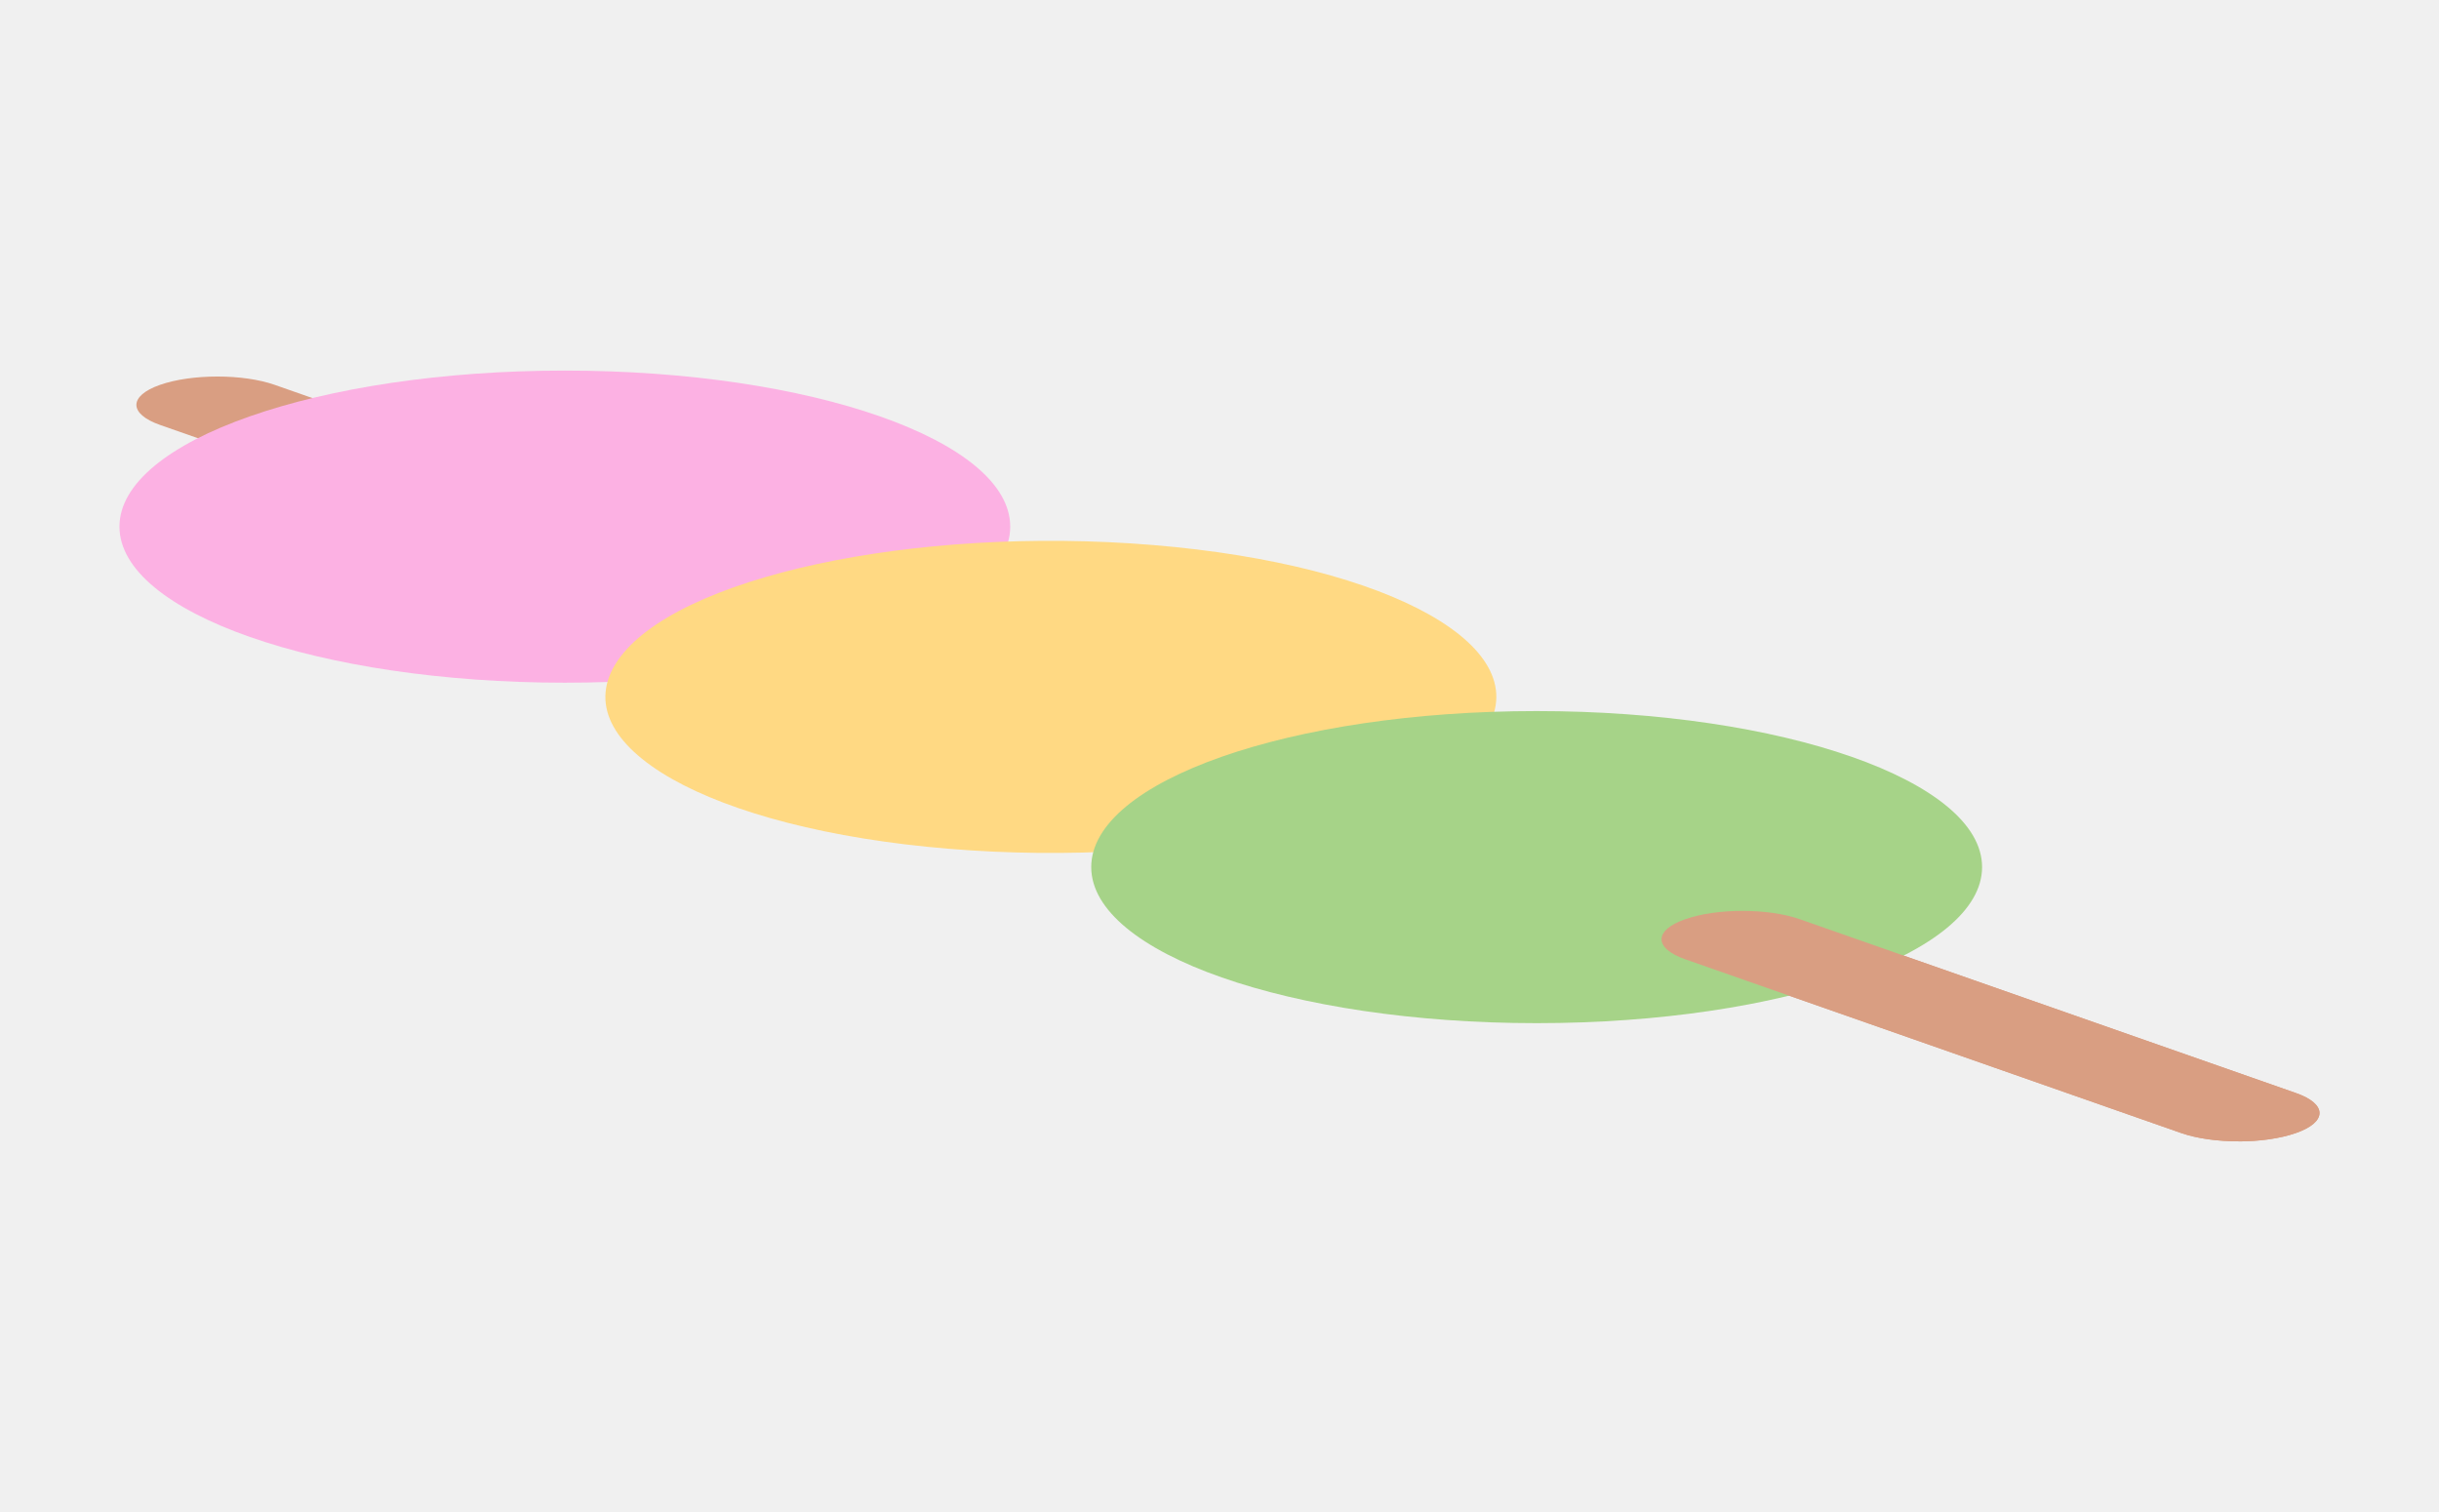
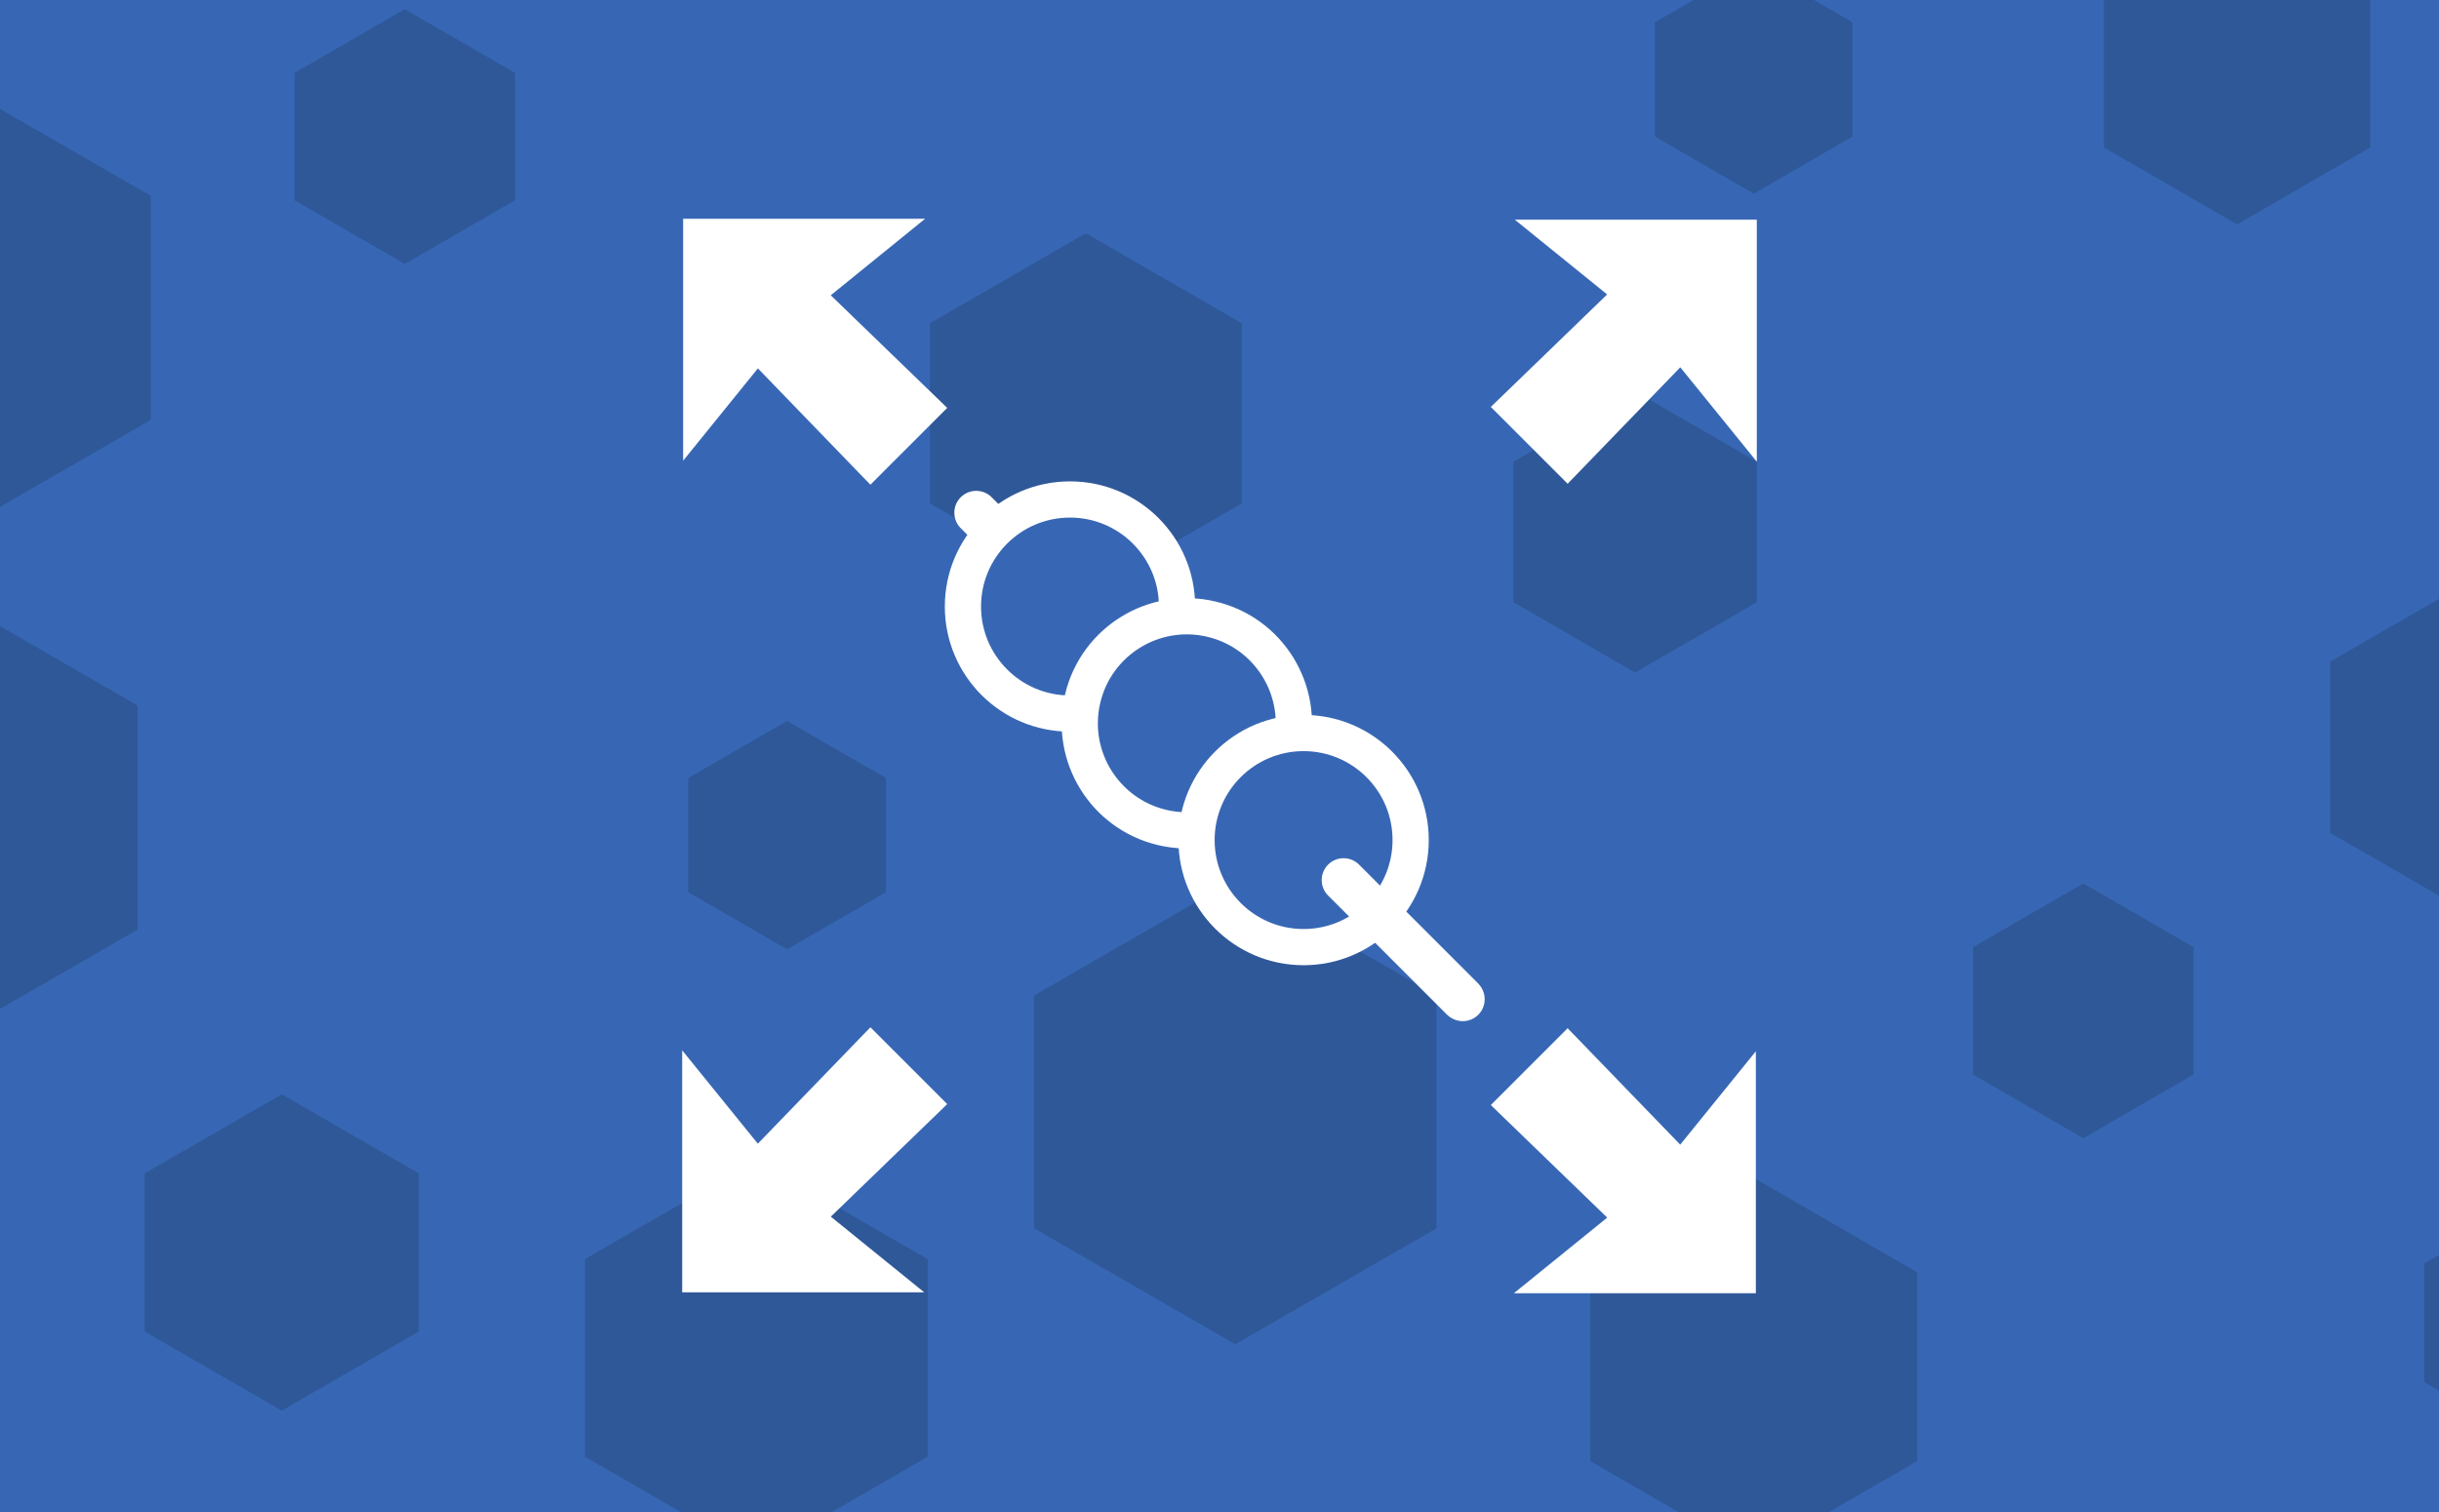
<svg xmlns="http://www.w3.org/2000/svg" width="600" height="372" viewBox="0 0 158.751 98.424">
-   <g stroke-miterlimit="10" data-paper-data="{&quot;isPaintingLayer&quot;:true}" style="mix-blend-mode:normal">
-     <path fill="#d99e82" d="M145.703 74.297c-1.346 0-2.695-.18-3.725-.538L10.42 27.662c-2.056-.721-2.056-1.894 0-2.612 2.06-.72 5.4-.72 7.456 0L149.43 71.148c2.06.717 2.06 1.89 0 2.611-1.03.359-2.378.542-3.727.542z" />
-     <path fill="#fcb1e3" d="M65.754 34.28c0 5.611-12.977 10.16-28.988 10.16-16.013 0-28.99-4.552-28.99-10.16 0-5.608 12.98-10.157 28.99-10.157 16.01 0 28.988 4.549 28.988 10.157z" />
-     <path fill="#ffd983" d="M61.737 55.25c-15.582-1.289-25.23-6.76-21.552-12.22 3.681-5.461 19.293-8.84 34.875-7.551 15.582 1.29 25.233 6.76 21.552 12.22-3.678 5.461-19.293 8.84-34.875 7.551z" />
-     <path fill="#a6d388" d="M129.011 56.443c0 5.611-12.983 10.16-28.994 10.16-16.01 0-28.99-4.552-28.99-10.16 0-5.608 12.98-10.156 28.99-10.156 16.01 0 28.994 4.548 28.994 10.156z" />
-     <path fill="#d99e82" d="M145.703 74.297c-1.346 0-2.695-.18-3.725-.538l-32.286-11.313c-2.06-.72-2.06-1.893 0-2.61 2.06-.722 5.392-.722 7.452 0l32.286 11.312c2.06.72 2.06 1.893 0 2.611-1.03.359-2.378.542-3.727.542z" />
+   <path fill="#3767b4" d="M0 98.425V-.001h158.751v98.426z" style="fill-rule:nonzero;stroke:none;stroke-width:.295;stroke-linecap:butt;stroke-linejoin:miter;stroke-miterlimit:10;stroke-dasharray:none;stroke-dashoffset:0" />
+   <path fill="#2f5899" d="m80.401 57.25 13.099 7.55v15.158l-13.099 7.55-13.099-7.55V64.8Zm-9.724-42.07 10.153 5.863v11.726L70.677 38.632l-10.153-5.863V21.043Zm35.749 10.296 7.922 4.576v9.152l-7.922 4.576-7.922-4.576v-9.152zm54.911 12.012 9.667 5.577v11.154l-9.667 5.577-9.667-5.577V43.065ZM-3.681 38.632l12.641 7.293v14.586l-12.641 7.293-12.641-7.293V45.925ZM26.348.595l7.178 4.147v8.294l-7.178 4.147-7.178-4.147V4.742ZM51.23 46.926l6.435 3.718v7.436l-6.435 3.718-6.435-3.718v-7.436zM135.598 57.507l7.178 4.147v8.294l-7.178 4.147-7.178-4.147v-8.294ZM49.228 75.525l11.154 6.435V94.83l-11.154 6.435-11.154-6.435V81.96ZM145.608-5.411l8.666 5.005V9.603l-8.666 5.005-8.666-5.005V-.406ZM18.34 71.235l8.923 5.148v10.296l-8.923 5.148-8.923-5.148V76.383Zm146.143 7.15 6.692 3.861v7.722l-6.692 3.861-6.692-3.861v-7.722zm-50.335-1.716 10.639 6.149v12.298l-10.639 6.149-10.639-6.149V82.818Zm0-78.934 6.435 3.718v7.436l-6.435 3.718-6.435-3.718V1.453ZM-2.823 5.457 9.818 12.749v14.586L-2.823 34.628l-12.641-7.293V12.749Z" style="fill-rule:nonzero;stroke:none;stroke-width:.286;stroke-linecap:butt;stroke-linejoin:miter;stroke-miterlimit:10;stroke-dasharray:none;stroke-dashoffset:0" />
+   <path fill="#fff" d="M411.274 38.923v50.115L395.424 69.493l-23.325 24.12-15.91-15.91 24.095-23.301-19.125-15.48ZM243.614 222.099l-24.108 23.312 19.335 15.666h-50.115V210.962l15.666 19.335 23.312-24.108zm-54.691-183.373h50.115L219.493 54.576l24.12 23.325-15.91 15.91-23.301-24.095-15.48 19.125zM372.099 206.386l23.312 24.108 15.666-19.335v50.115h-50.115l19.335-15.666-24.108-23.312z" style="fill-rule:nonzero;stroke-linecap:butt;stroke-linejoin:miter;stroke-miterlimit:10;stroke-dasharray:none;stroke-dashoffset:0" transform="matrix(.314294 0 0 .314294 -14.91283 2.067833)" />
+   <g stroke="#fff" style="fill-rule:nonzero;stroke-linecap:butt;stroke-linejoin:miter;stroke-miterlimit:10;stroke-dasharray:none;stroke-dashoffset:0">
+     <path fill="#fff" stroke-width=".314" d="M95.16 66.264c-.324 0-.648-.124-.896-.37L62.644 34.271c-.494-.494-.494-1.297 0-1.792.494-.494 1.297-.494 1.792 0l31.621 31.621c.494.494.494 1.297 0 1.792-.248.247-.572.372-.896.372z" />
+     <path fill="#3767b4" stroke-width="2.357" d="M76.612 39.481c0 3.848-3.12 6.968-6.968 6.968-3.848 0-6.968-3.12-6.968-6.968 0-3.848 3.12-6.968 6.968-6.968 3.848 0 6.968 3.12 6.968 6.968z" />
+     <path fill="#3767b4" stroke-width="2.357" d="M75.647 53.866c-3.745-.884-6.064-4.637-5.18-8.383.884-3.745 4.637-6.064 8.383-5.18 3.745.884 6.064 4.637 5.18 8.383-.884 3.745-4.637 6.064-8.383 5.18z" />
+     <path fill="#3767b4" stroke-width="2.357" d="M91.817 54.684c0 3.848-3.121 6.969-6.969 6.969-3.848 0-6.968-3.121-6.968-6.969 0-3.848 3.12-6.968 6.968-6.968 3.848 0 6.969 3.121 6.969 6.968z" />
+     <path fill="#fff" stroke-width=".314" d="M95.212 66.315c-.324 0-.648-.124-.896-.37l-7.76-7.76c-.495-.494-.495-1.297 0-1.792.495-.494 1.296-.494 1.792 0l7.76 7.76c.494.494.494 1.297 0 1.792-.248.246-.572.37-.896.37z" />
  </g>
</svg>
